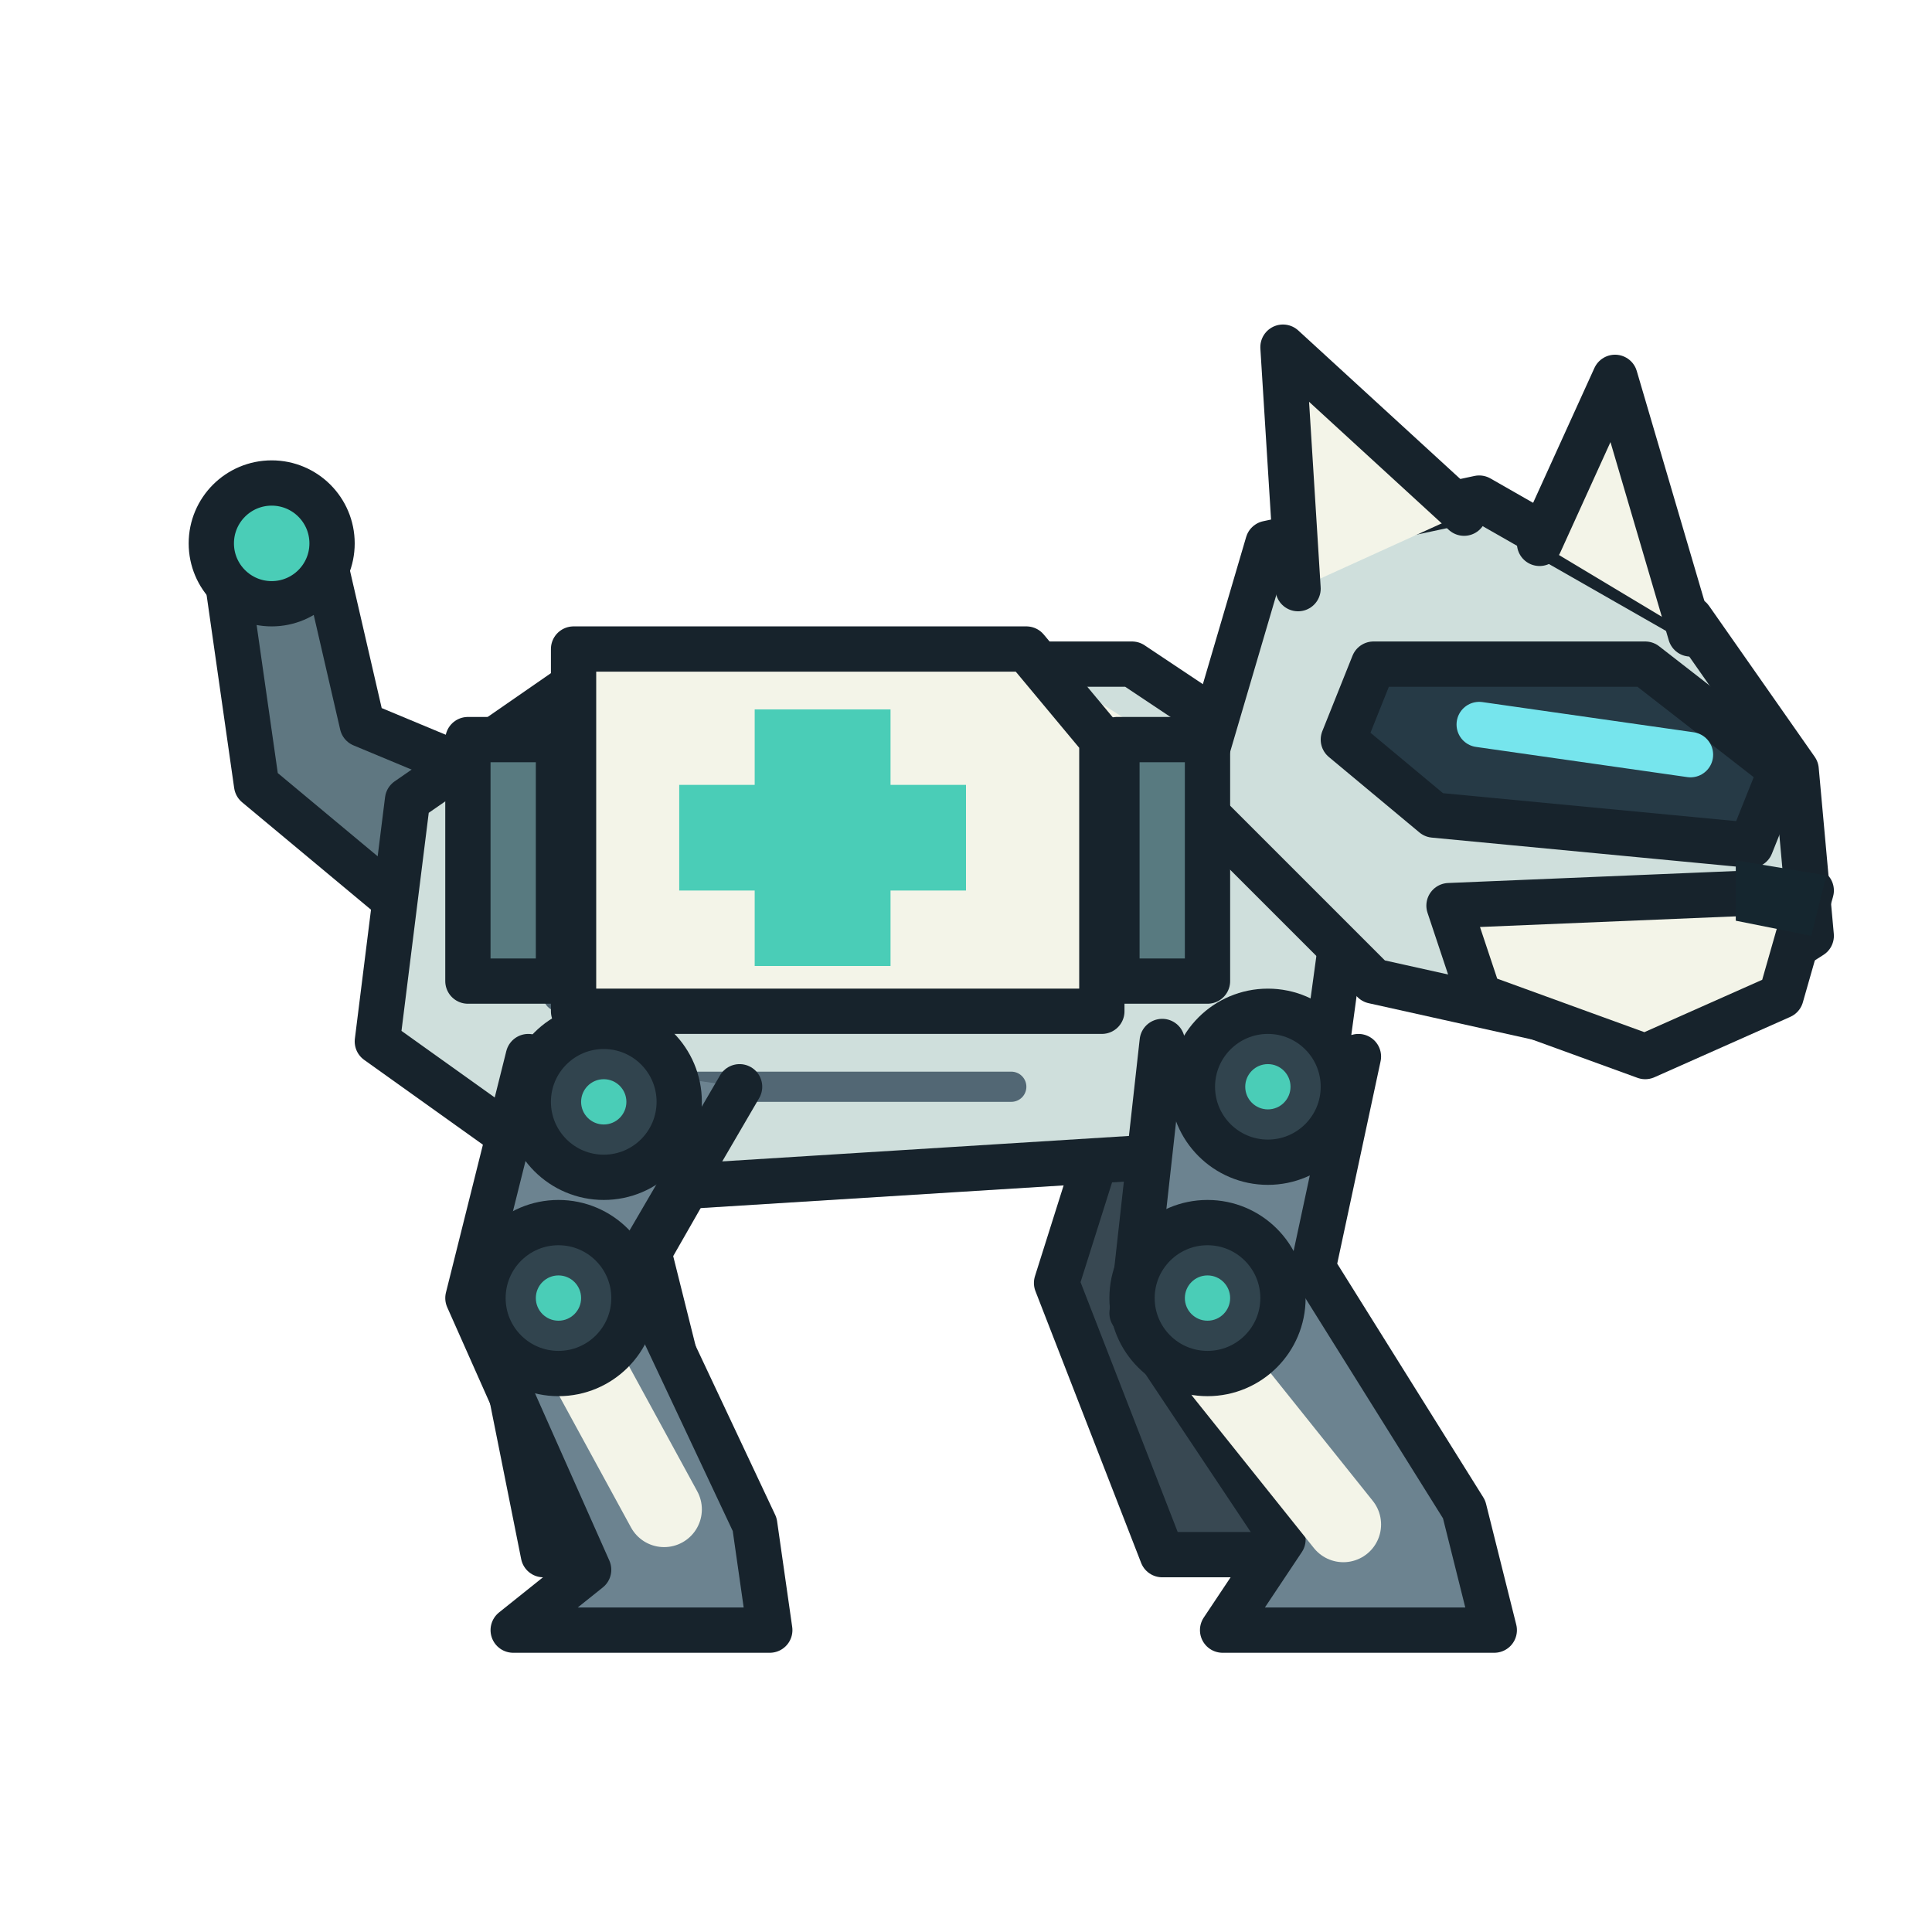
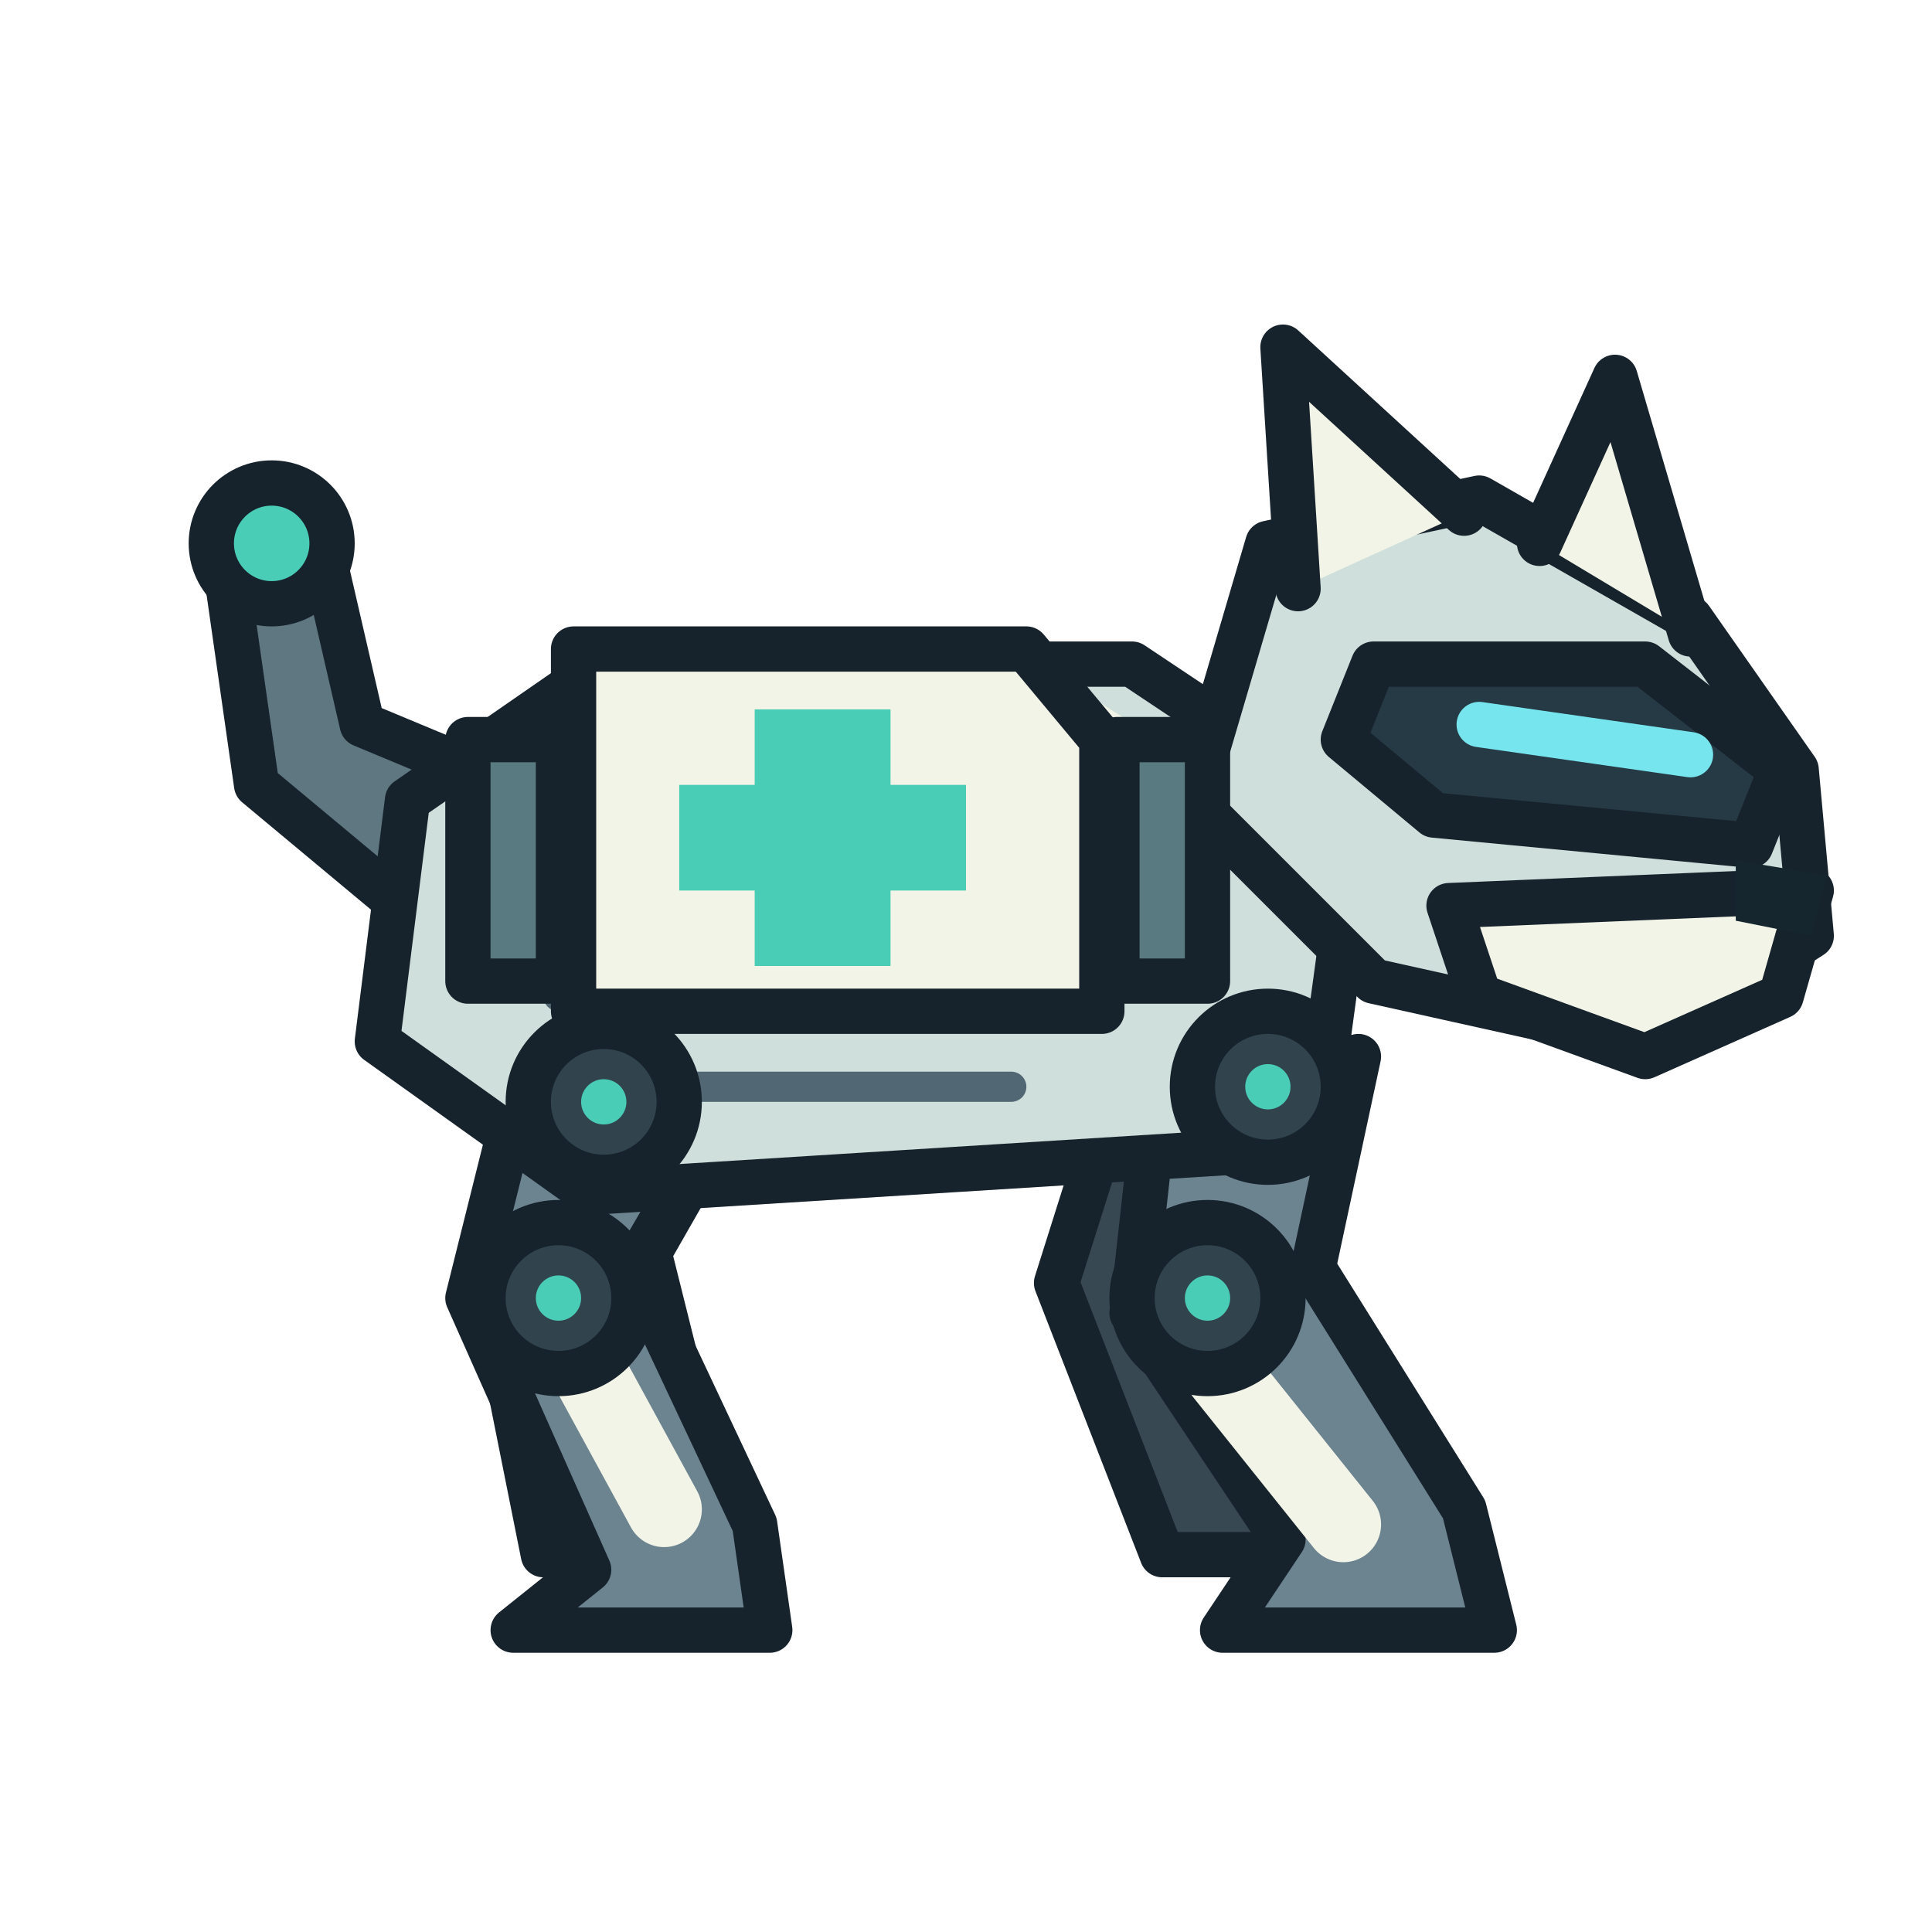
<svg xmlns="http://www.w3.org/2000/svg" width="128" height="128" viewBox="0 0 128 128">
  <g stroke="#17232c" stroke-width="3" stroke-linecap="round" stroke-linejoin="round">
-     <path d="M38 67 32 83 36 103 48 103 43 83 51 69 M76 66 70 85 77 103 89 103 82 83 88 68" fill="#384852" />
-     <path d="M29 62 17 52 15 38 21 35 24 48 36 53" fill="#5f7781" />
-     <circle cx="18" cy="36" r="4" fill="#4acdb7" />
-     <path d="M27 53 40 44 75 44 90 54 87 76 39 79 25 69Z" fill="#cfdfdc" />
-     <path d="M37 46 72 46 83 53 74 60 33 59Z" fill="#f3f4e8" stroke="none" />
-     <path d="M37 66H72 M45 72H67" fill="none" stroke="#526774" stroke-width="2" />
-     <path d="M35 70 31 86 39 104 34 108 51 108 50 101 42 84 49 72 M77 69 75 87 85 102 81 108 99 108 97 100 87 84 90 70" fill="#6c8390" />
-     <path d="M38 89 44 100 M81 91 89 101" stroke="#f3f4e8" stroke-width="5" />
-     <circle cx="40" cy="73" r="5" fill="#31444e" />
-     <circle cx="40" cy="73" r="1.5" fill="#4acdb7" stroke="none" />
-     <circle cx="84" cy="72" r="5" fill="#31444e" />
-     <circle cx="84" cy="72" r="1.5" fill="#4acdb7" stroke="none" />
-     <circle cx="37" cy="86" r="5" fill="#31444e" />
-     <circle cx="37" cy="86" r="1.5" fill="#4acdb7" stroke="none" />
-     <circle cx="80" cy="86" r="5" fill="#31444e" />
-     <circle cx="80" cy="86" r="1.5" fill="#4acdb7" stroke="none" />
-     <path d="M79 53 84 36 98 33 112 41 119 51 120 62 109 69 91 65 85 59Z" fill="#cfdfdc" />
-     <path d="M86 39 85 23 97 34 M102 36 107 25 112 42" fill="#f3f4e8" />
-     <path d="M91 44 109 44 118 51 116 56 95 54 89 49Z" fill="#263a46" />
-     <path d="m98 48 14 2" stroke="#76e5ed" stroke-width="3" />
-     <path d="M96 60 120 59 118 66 109 70 98 66Z" fill="#f3f4e8" />
-     <path d="M115 57 121 58 120 62 115 61Z" fill="#15262f" stroke="none" />
-     <path d="M38 43 68 43 73 49 73 67 38 67Z" fill="#f3f4e8" />
-     <path d="M50 47H59V52H64V59H59V64H50V59H45V52H50Z" fill="#4acdb7" stroke="none" />
-     <path d="M31 49H37V65H31Z M74 49H80V65H74Z" fill="#587a80" />
+     <g id="part-hindFar">
+       <path d="M38 67 32 83 36 103 48 103 43 83 51 69" fill="#384852" />
+     </g>
+     <g id="part-frontFar">
+       <path d="M76 66 70 85 77 103 89 103 82 83 88 68" fill="#384852" />
+     </g>
+     <g id="part-hindNear">
+       <path d="M35 70 31 86 39 104 34 108 51 108 50 101 42 84 49 72" fill="#6c8390" />
+       <path d="M38 89 44 100" stroke="#f3f4e8" stroke-width="5" />
+       <circle cx="37" cy="86" r="5" fill="#31444e" />
+       <circle cx="37" cy="86" r="1.5" fill="#4acdb7" stroke="none" />
+     </g>
+     <g id="part-frontNear">
+       <path d="M77 69 75 87 85 102 81 108 99 108 97 100 87 84 90 70" fill="#6c8390" />
+       <path d="M81 91 89 101" stroke="#f3f4e8" stroke-width="5" />
+       <circle cx="80" cy="86" r="5" fill="#31444e" />
+       <circle cx="80" cy="86" r="1.5" fill="#4acdb7" stroke="none" />
+     </g>
+     <g id="part-body">
+       <path d="M29 62 17 52 15 38 21 35 24 48 36 53" fill="#5f7781" />
+       <circle cx="18" cy="36" r="4" fill="#4acdb7" />
+       <path d="M27 53 40 44 75 44 90 54 87 76 39 79 25 69Z" fill="#cfdfdc" />
+       <path d="M37 46 72 46 83 53 74 60 33 59Z" fill="#f3f4e8" stroke="none" />
+       <path d="M37 66H72 M45 72H67" fill="none" stroke="#526774" stroke-width="2" />
+       <circle cx="40" cy="73" r="5" fill="#31444e" />
+       <circle cx="40" cy="73" r="1.5" fill="#4acdb7" stroke="none" />
+       <circle cx="84" cy="72" r="5" fill="#31444e" />
+       <circle cx="84" cy="72" r="1.5" fill="#4acdb7" stroke="none" />
+       <path d="M79 53 84 36 98 33 112 41 119 51 120 62 109 69 91 65 85 59Z" fill="#cfdfdc" />
+       <path d="M86 39 85 23 97 34 M102 36 107 25 112 42" fill="#f3f4e8" />
+       <path d="M91 44 109 44 118 51 116 56 95 54 89 49Z" fill="#263a46" />
+       <path d="m98 48 14 2" stroke="#76e5ed" stroke-width="3" />
+       <path d="M96 60 120 59 118 66 109 70 98 66Z" fill="#f3f4e8" />
+       <path d="M115 57 121 58 120 62 115 61Z" fill="#15262f" stroke="none" />
+       <path d="M38 43 68 43 73 49 73 67 38 67Z" fill="#f3f4e8" />
+       <path d="M50 47H59V52H64V59H59V64H50V59H45V52H50Z" fill="#4acdb7" stroke="none" />
+       <path d="M31 49H37V65H31Z M74 49H80V65H74Z" fill="#587a80" />
+     </g>
  </g>
</svg>
